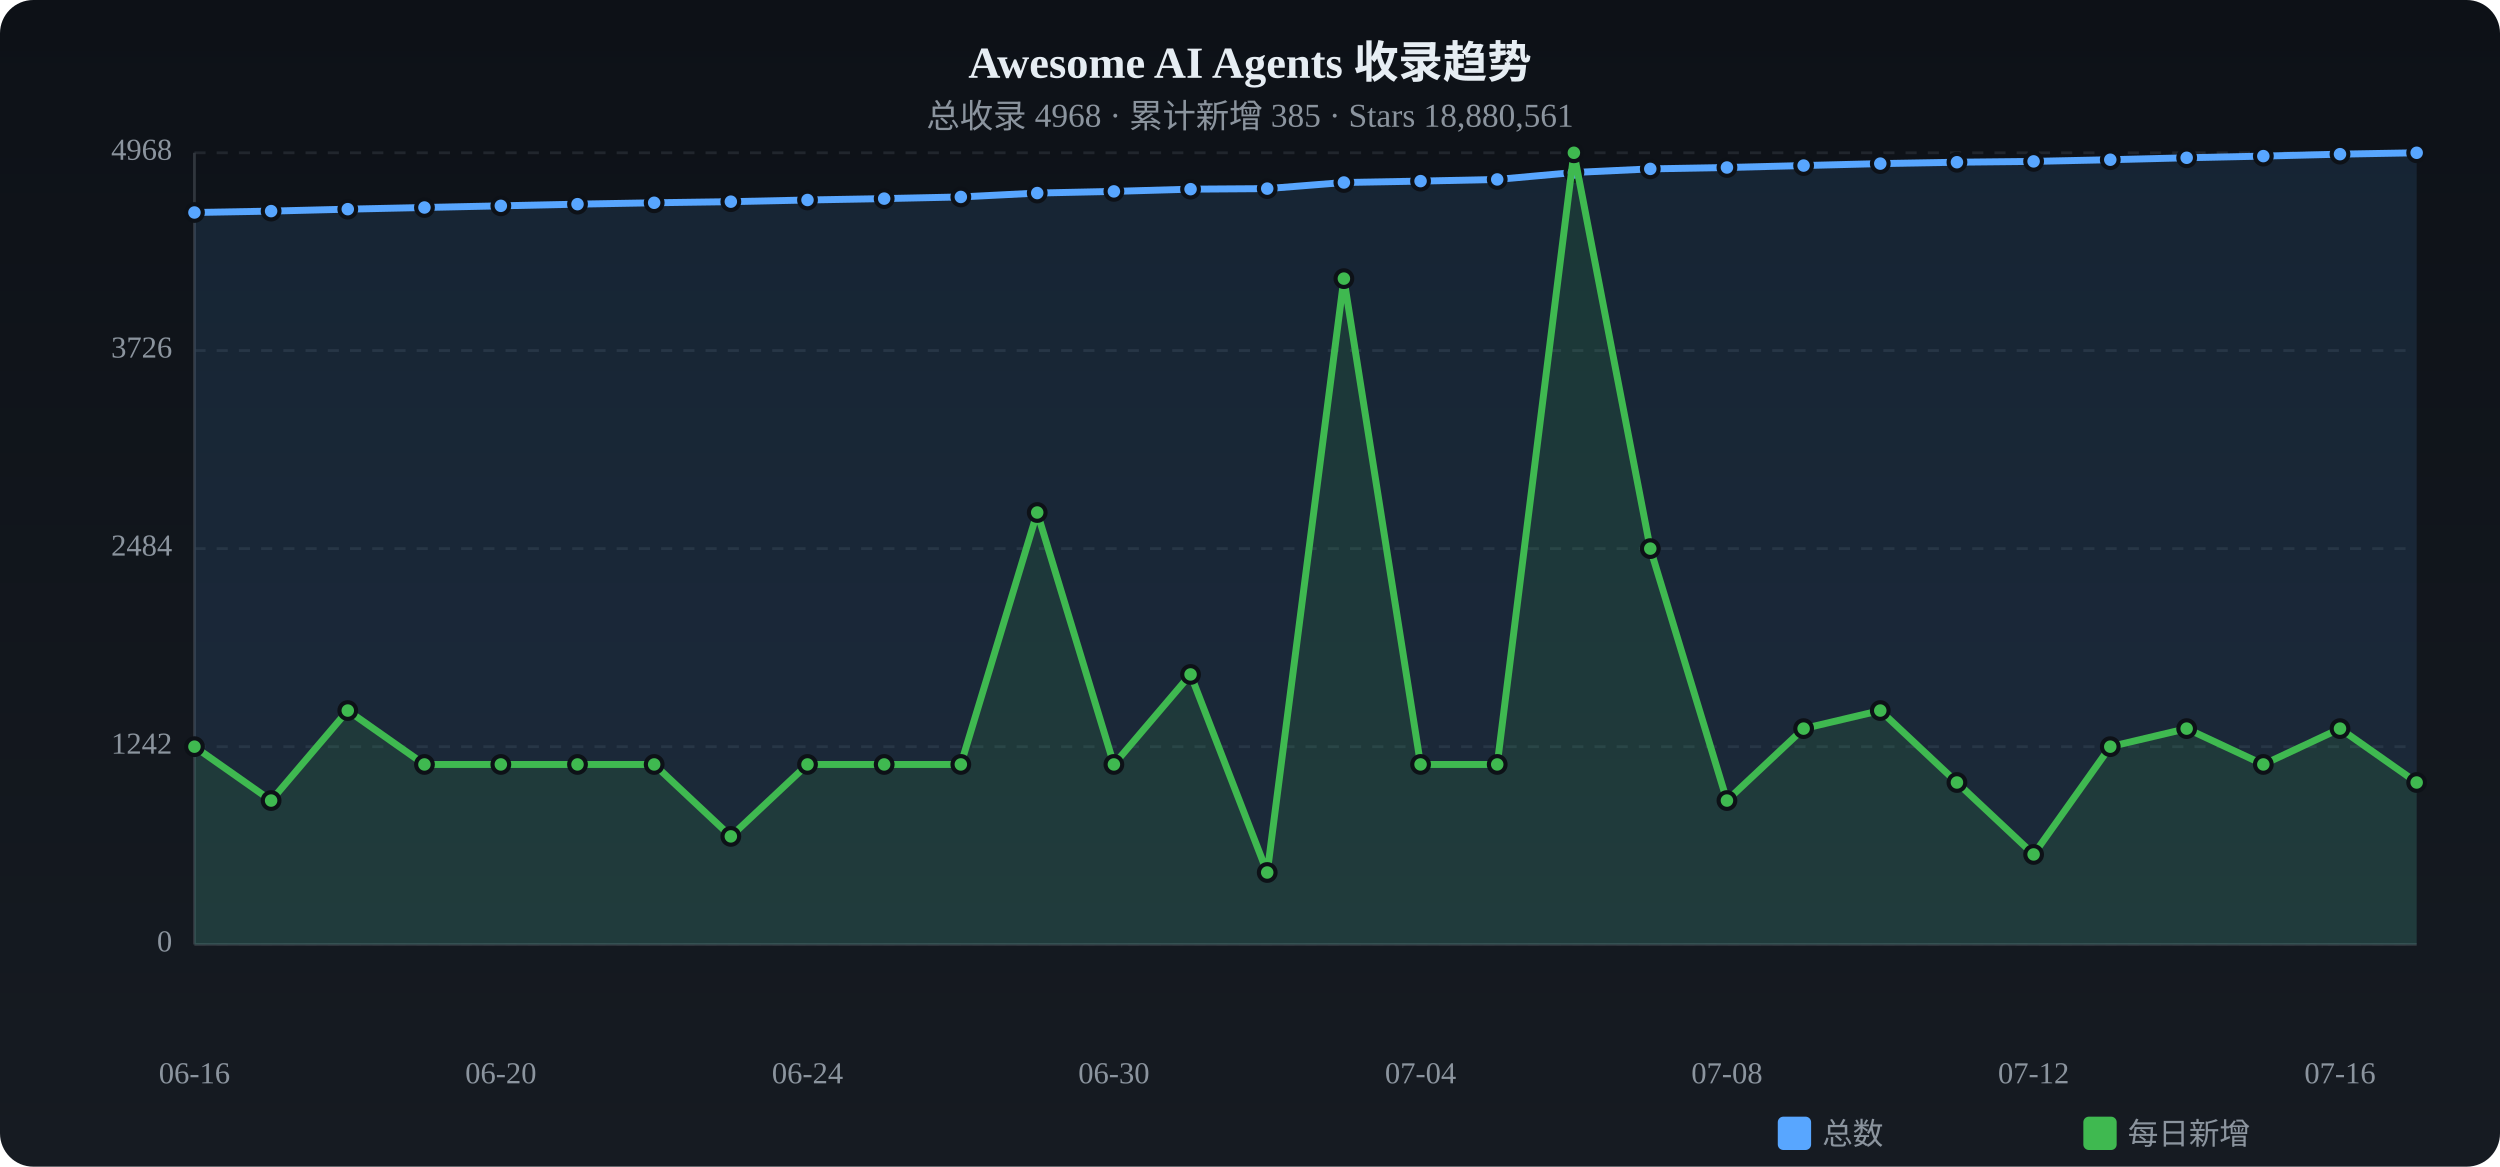
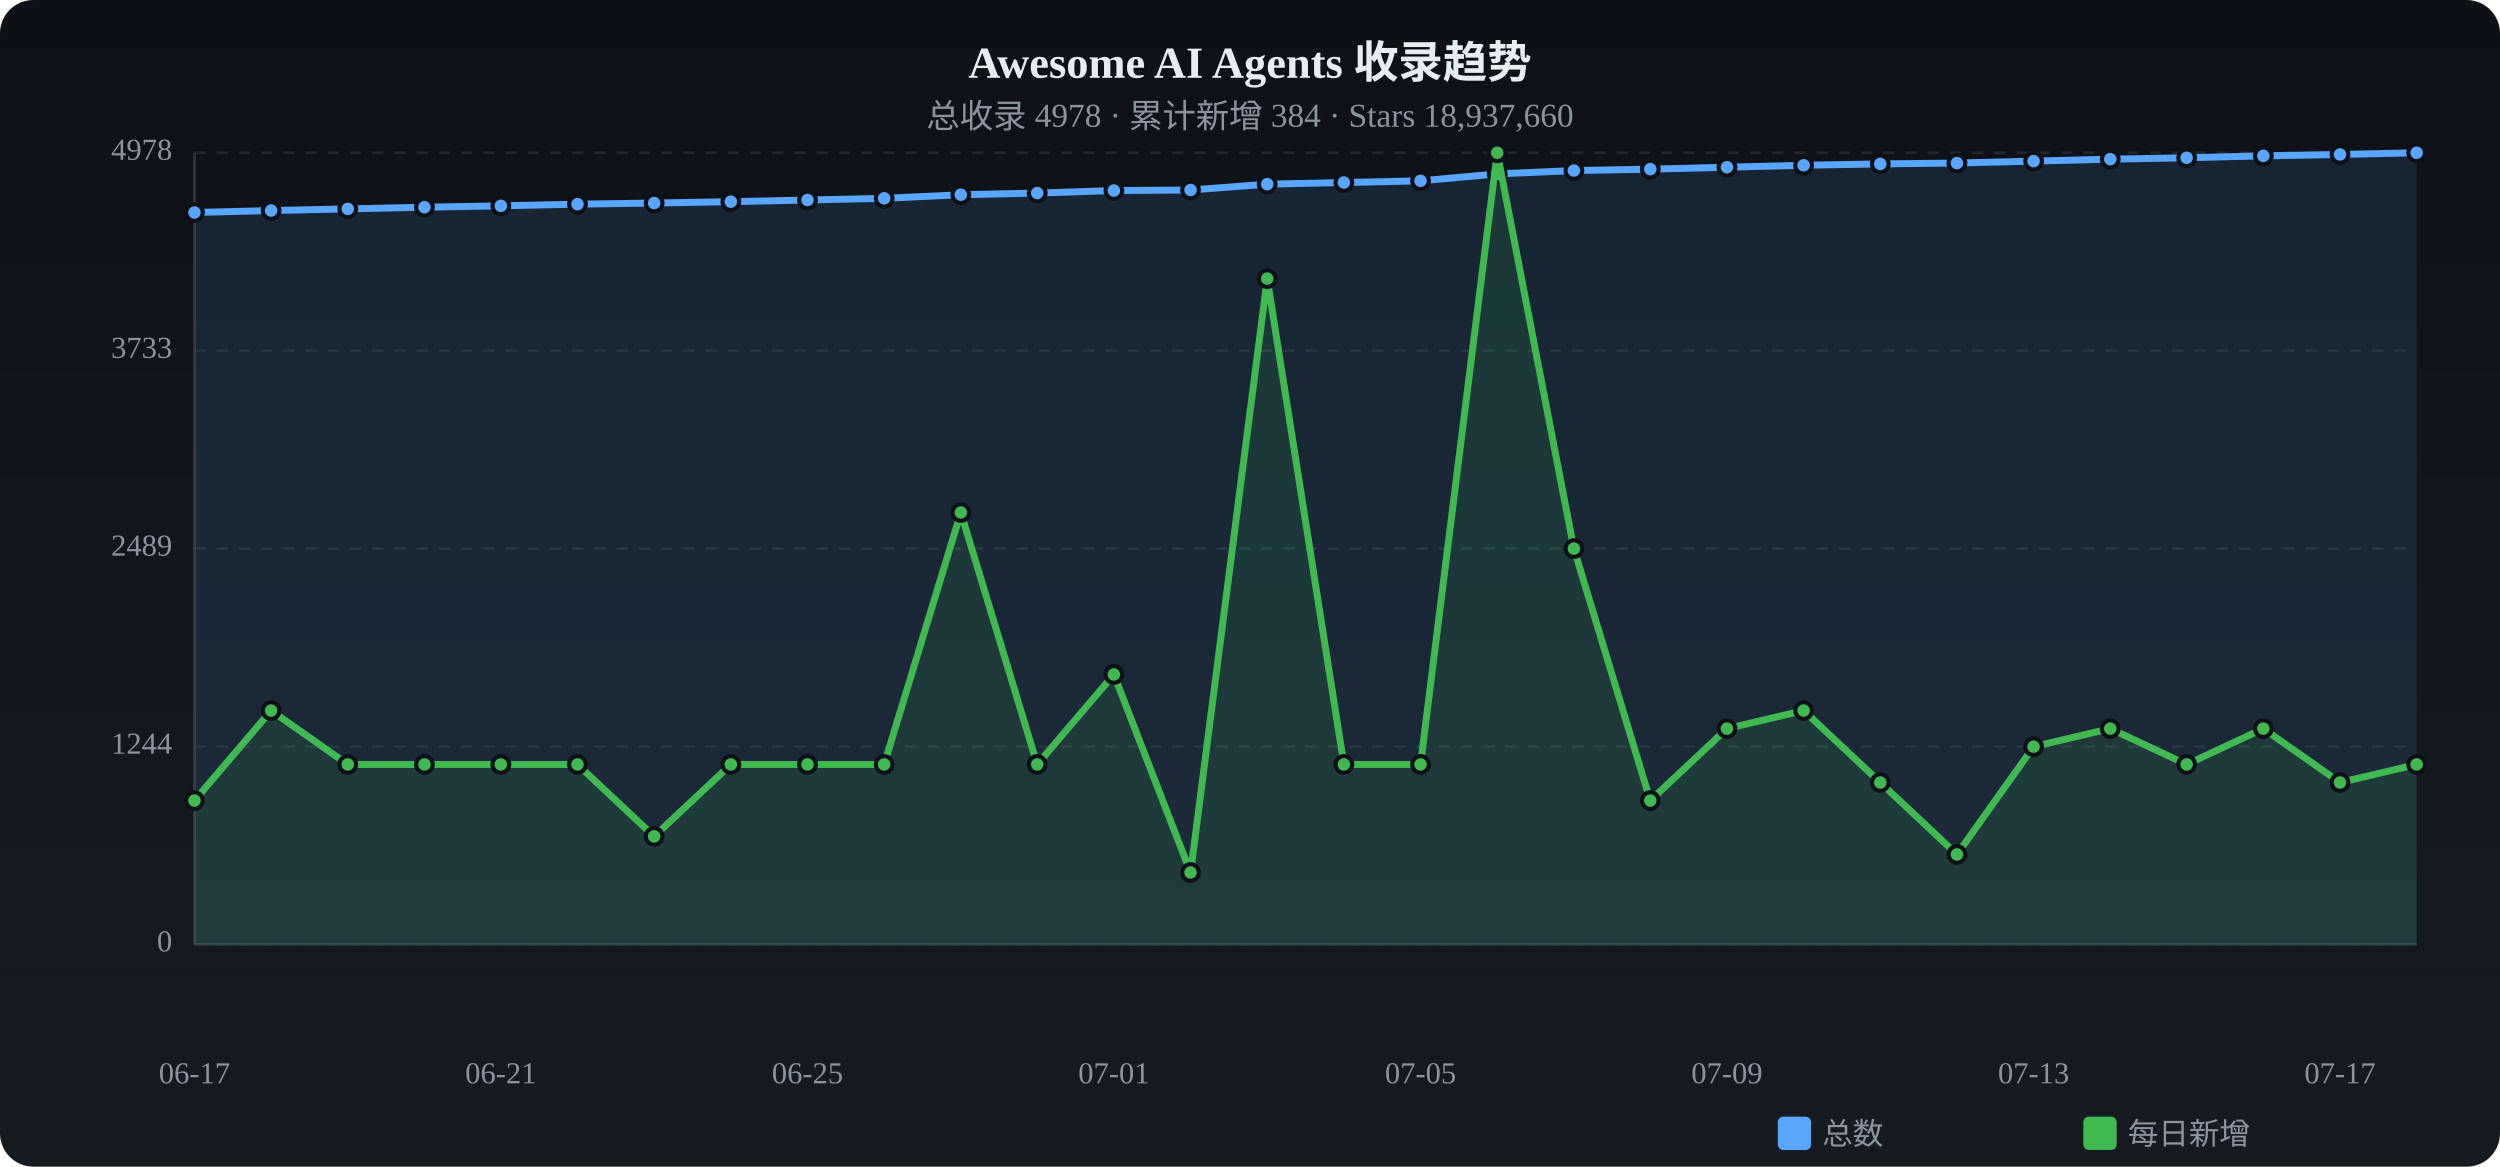
<svg xmlns="http://www.w3.org/2000/svg" viewBox="0 0 900 420" width="900" height="420">
  <defs>
    <linearGradient id="tbg" x1="0%" y1="0%" x2="0%" y2="100%">
      <stop offset="0%" stop-color="#0d1117" />
      <stop offset="100%" stop-color="#161b22" />
    </linearGradient>
  </defs>
  <rect width="900" height="420" rx="12" fill="url(#tbg)" />
  <text x="450.0" y="28" text-anchor="middle" fill="#e6edf3" font-size="16" font-weight="bold">Awesome AI Agents 收录趋势</text>
-   <text x="450.0" y="46" text-anchor="middle" fill="#8b949e" font-size="12">总收录 4968 · 累计新增 385 · Stars 18,880,561</text>
+   <text x="450.0" y="46" text-anchor="middle" fill="#8b949e" font-size="12">总收录 4978 · 累计新增 384 · Stars 18,937,660</text>
  <text x="62" y="340.0" text-anchor="end" fill="#8b949e" font-size="11" dominant-baseline="middle">0</text>
  <line x1="70" y1="340.0" x2="870" y2="340.0" stroke="#21262d" stroke-dasharray="4 4" />
-   <text x="62" y="268.8" text-anchor="end" fill="#8b949e" font-size="11" dominant-baseline="middle">1242</text>
+   <text x="62" y="268.8" text-anchor="end" fill="#8b949e" font-size="11" dominant-baseline="middle">1244</text>
  <line x1="70" y1="268.8" x2="870" y2="268.8" stroke="#21262d" stroke-dasharray="4 4" />
-   <text x="62" y="197.5" text-anchor="end" fill="#8b949e" font-size="11" dominant-baseline="middle">2484</text>
+   <text x="62" y="197.5" text-anchor="end" fill="#8b949e" font-size="11" dominant-baseline="middle">2489</text>
  <line x1="70" y1="197.5" x2="870" y2="197.5" stroke="#21262d" stroke-dasharray="4 4" />
-   <text x="62" y="126.2" text-anchor="end" fill="#8b949e" font-size="11" dominant-baseline="middle">3726</text>
-   <line x1="70" y1="126.2" x2="870" y2="126.2" stroke="#21262d" stroke-dasharray="4 4" />
-   <text x="62" y="55.0" text-anchor="end" fill="#8b949e" font-size="11" dominant-baseline="middle">4968</text>
+   <text x="62" y="126.3" text-anchor="end" fill="#8b949e" font-size="11" dominant-baseline="middle">3733</text>
+   <line x1="70" y1="126.3" x2="870" y2="126.3" stroke="#21262d" stroke-dasharray="4 4" />
+   <text x="62" y="55.0" text-anchor="end" fill="#8b949e" font-size="11" dominant-baseline="middle">4978</text>
  <line x1="70" y1="55.0" x2="870" y2="55.0" stroke="#21262d" stroke-dasharray="4 4" />
  <line x1="70" y1="55" x2="70" y2="340" stroke="#30363d" />
  <line x1="70" y1="340" x2="870" y2="340" stroke="#30363d" />
-   <path d="M70.0,76.5 L97.6,76.0 L125.2,75.3 L152.8,74.7 L180.3,74.1 L207.9,73.5 L235.5,73.0 L263.1,72.6 L290.7,72.0 L318.3,71.5 L345.9,70.9 L373.4,69.5 L401.0,68.9 L428.6,68.1 L456.2,67.9 L483.8,65.7 L511.4,65.2 L539.0,64.6 L566.6,62.1 L594.1,60.8 L621.7,60.3 L649.3,59.6 L676.9,58.9 L704.5,58.4 L732.1,58.1 L759.7,57.5 L787.2,56.8 L814.8,56.2 L842.4,55.5 L870.0,55.0 L870.0,340 L70.0,340 Z" fill="#58a6ff" opacity="0.12" />
-   <polyline points="70.0,76.5 97.6,76.0 125.2,75.3 152.8,74.7 180.3,74.1 207.9,73.5 235.5,73.0 263.1,72.6 290.7,72.0 318.3,71.5 345.9,70.9 373.4,69.5 401.0,68.9 428.6,68.1 456.2,67.9 483.8,65.7 511.4,65.2 539.0,64.6 566.6,62.1 594.1,60.8 621.7,60.3 649.3,59.6 676.9,58.9 704.5,58.4 732.1,58.1 759.7,57.5 787.2,56.8 814.8,56.2 842.4,55.5 870.0,55.0" fill="none" stroke="#58a6ff" stroke-width="2.5" stroke-linecap="round" stroke-linejoin="round" />
+   <path d="M70.0,76.5 L97.6,75.8 L125.2,75.2 L152.8,74.6 L180.3,74.1 L207.9,73.5 L235.5,73.1 L263.1,72.6 L290.7,72.0 L318.3,71.4 L345.9,70.1 L373.4,69.5 L401.0,68.6 L428.6,68.4 L456.2,66.3 L483.8,65.7 L511.4,65.1 L539.0,62.6 L566.6,61.4 L594.1,60.9 L621.7,60.2 L649.3,59.5 L676.9,59.0 L704.5,58.7 L732.1,58.0 L759.7,57.3 L787.2,56.8 L814.8,56.1 L842.4,55.6 L870.0,55.0 L870.0,340 L70.0,340 Z" fill="#58a6ff" opacity="0.12" />
+   <polyline points="70.0,76.5 97.6,75.8 125.2,75.2 152.8,74.6 180.3,74.1 207.9,73.5 235.5,73.1 263.1,72.6 290.7,72.0 318.3,71.4 345.9,70.1 373.4,69.5 401.0,68.6 428.6,68.4 456.2,66.3 483.8,65.7 511.4,65.1 539.0,62.6 566.6,61.4 594.1,60.9 621.7,60.2 649.3,59.5 676.9,59.0 704.5,58.7 732.1,58.0 759.7,57.3 787.2,56.8 814.8,56.1 842.4,55.6 870.0,55.0" fill="none" stroke="#58a6ff" stroke-width="2.5" stroke-linecap="round" stroke-linejoin="round" />
  <circle cx="70.0" cy="76.5" r="3" fill="#58a6ff" stroke="#0d1117" stroke-width="1.5" />
-   <circle cx="97.6" cy="76.0" r="3" fill="#58a6ff" stroke="#0d1117" stroke-width="1.5" />
-   <circle cx="125.2" cy="75.3" r="3" fill="#58a6ff" stroke="#0d1117" stroke-width="1.5" />
-   <circle cx="152.8" cy="74.7" r="3" fill="#58a6ff" stroke="#0d1117" stroke-width="1.5" />
+   <circle cx="97.6" cy="75.8" r="3" fill="#58a6ff" stroke="#0d1117" stroke-width="1.5" />
+   <circle cx="125.2" cy="75.2" r="3" fill="#58a6ff" stroke="#0d1117" stroke-width="1.5" />
+   <circle cx="152.8" cy="74.6" r="3" fill="#58a6ff" stroke="#0d1117" stroke-width="1.5" />
  <circle cx="180.3" cy="74.1" r="3" fill="#58a6ff" stroke="#0d1117" stroke-width="1.5" />
  <circle cx="207.9" cy="73.5" r="3" fill="#58a6ff" stroke="#0d1117" stroke-width="1.5" />
-   <circle cx="235.5" cy="73.0" r="3" fill="#58a6ff" stroke="#0d1117" stroke-width="1.5" />
+   <circle cx="235.5" cy="73.1" r="3" fill="#58a6ff" stroke="#0d1117" stroke-width="1.5" />
  <circle cx="263.1" cy="72.6" r="3" fill="#58a6ff" stroke="#0d1117" stroke-width="1.5" />
  <circle cx="290.7" cy="72.0" r="3" fill="#58a6ff" stroke="#0d1117" stroke-width="1.5" />
-   <circle cx="318.3" cy="71.5" r="3" fill="#58a6ff" stroke="#0d1117" stroke-width="1.5" />
-   <circle cx="345.9" cy="70.9" r="3" fill="#58a6ff" stroke="#0d1117" stroke-width="1.5" />
+   <circle cx="318.3" cy="71.4" r="3" fill="#58a6ff" stroke="#0d1117" stroke-width="1.5" />
+   <circle cx="345.9" cy="70.1" r="3" fill="#58a6ff" stroke="#0d1117" stroke-width="1.5" />
  <circle cx="373.4" cy="69.5" r="3" fill="#58a6ff" stroke="#0d1117" stroke-width="1.5" />
-   <circle cx="401.0" cy="68.9" r="3" fill="#58a6ff" stroke="#0d1117" stroke-width="1.5" />
-   <circle cx="428.6" cy="68.1" r="3" fill="#58a6ff" stroke="#0d1117" stroke-width="1.5" />
-   <circle cx="456.2" cy="67.9" r="3" fill="#58a6ff" stroke="#0d1117" stroke-width="1.5" />
+   <circle cx="401.0" cy="68.6" r="3" fill="#58a6ff" stroke="#0d1117" stroke-width="1.5" />
+   <circle cx="428.6" cy="68.4" r="3" fill="#58a6ff" stroke="#0d1117" stroke-width="1.5" />
+   <circle cx="456.2" cy="66.3" r="3" fill="#58a6ff" stroke="#0d1117" stroke-width="1.5" />
  <circle cx="483.8" cy="65.7" r="3" fill="#58a6ff" stroke="#0d1117" stroke-width="1.5" />
-   <circle cx="511.4" cy="65.2" r="3" fill="#58a6ff" stroke="#0d1117" stroke-width="1.5" />
-   <circle cx="539.0" cy="64.6" r="3" fill="#58a6ff" stroke="#0d1117" stroke-width="1.5" />
-   <circle cx="566.6" cy="62.1" r="3" fill="#58a6ff" stroke="#0d1117" stroke-width="1.5" />
-   <circle cx="594.1" cy="60.8" r="3" fill="#58a6ff" stroke="#0d1117" stroke-width="1.5" />
-   <circle cx="621.7" cy="60.3" r="3" fill="#58a6ff" stroke="#0d1117" stroke-width="1.5" />
-   <circle cx="649.3" cy="59.6" r="3" fill="#58a6ff" stroke="#0d1117" stroke-width="1.5" />
-   <circle cx="676.9" cy="58.9" r="3" fill="#58a6ff" stroke="#0d1117" stroke-width="1.5" />
-   <circle cx="704.5" cy="58.4" r="3" fill="#58a6ff" stroke="#0d1117" stroke-width="1.5" />
-   <circle cx="732.1" cy="58.1" r="3" fill="#58a6ff" stroke="#0d1117" stroke-width="1.5" />
-   <circle cx="759.7" cy="57.5" r="3" fill="#58a6ff" stroke="#0d1117" stroke-width="1.5" />
+   <circle cx="511.4" cy="65.1" r="3" fill="#58a6ff" stroke="#0d1117" stroke-width="1.5" />
+   <circle cx="539.0" cy="62.6" r="3" fill="#58a6ff" stroke="#0d1117" stroke-width="1.5" />
+   <circle cx="566.6" cy="61.4" r="3" fill="#58a6ff" stroke="#0d1117" stroke-width="1.5" />
+   <circle cx="594.1" cy="60.9" r="3" fill="#58a6ff" stroke="#0d1117" stroke-width="1.5" />
+   <circle cx="621.7" cy="60.2" r="3" fill="#58a6ff" stroke="#0d1117" stroke-width="1.5" />
+   <circle cx="649.3" cy="59.5" r="3" fill="#58a6ff" stroke="#0d1117" stroke-width="1.5" />
+   <circle cx="676.9" cy="59.0" r="3" fill="#58a6ff" stroke="#0d1117" stroke-width="1.5" />
+   <circle cx="704.5" cy="58.7" r="3" fill="#58a6ff" stroke="#0d1117" stroke-width="1.5" />
+   <circle cx="732.1" cy="58.0" r="3" fill="#58a6ff" stroke="#0d1117" stroke-width="1.5" />
+   <circle cx="759.7" cy="57.3" r="3" fill="#58a6ff" stroke="#0d1117" stroke-width="1.5" />
  <circle cx="787.2" cy="56.8" r="3" fill="#58a6ff" stroke="#0d1117" stroke-width="1.5" />
-   <circle cx="814.8" cy="56.2" r="3" fill="#58a6ff" stroke="#0d1117" stroke-width="1.5" />
-   <circle cx="842.4" cy="55.5" r="3" fill="#58a6ff" stroke="#0d1117" stroke-width="1.5" />
+   <circle cx="814.8" cy="56.1" r="3" fill="#58a6ff" stroke="#0d1117" stroke-width="1.5" />
+   <circle cx="842.4" cy="55.6" r="3" fill="#58a6ff" stroke="#0d1117" stroke-width="1.5" />
  <circle cx="870.0" cy="55.0" r="3" fill="#58a6ff" stroke="#0d1117" stroke-width="1.5" />
-   <path d="M70.0,268.8 L97.6,288.2 L125.2,255.8 L152.8,275.2 L180.3,275.2 L207.9,275.2 L235.5,275.2 L263.1,301.1 L290.7,275.2 L318.3,275.2 L345.9,275.2 L373.4,184.5 L401.0,275.2 L428.6,242.8 L456.2,314.1 L483.8,100.3 L511.4,275.2 L539.0,275.2 L566.6,55.0 L594.1,197.5 L621.7,288.2 L649.3,262.3 L676.9,255.8 L704.5,281.7 L732.1,307.6 L759.7,268.8 L787.2,262.3 L814.8,275.2 L842.4,262.3 L870.0,281.7 L870.0,340 L70.0,340 Z" fill="#3fb950" opacity="0.12" />
-   <polyline points="70.0,268.8 97.6,288.2 125.2,255.8 152.8,275.2 180.3,275.2 207.9,275.2 235.5,275.2 263.1,301.1 290.7,275.2 318.3,275.2 345.9,275.2 373.4,184.5 401.0,275.2 428.6,242.8 456.2,314.1 483.8,100.3 511.4,275.2 539.0,275.2 566.6,55.0 594.1,197.5 621.7,288.2 649.3,262.3 676.9,255.8 704.5,281.7 732.1,307.6 759.7,268.8 787.2,262.3 814.8,275.2 842.4,262.3 870.0,281.7" fill="none" stroke="#3fb950" stroke-width="2.5" stroke-linecap="round" stroke-linejoin="round" />
-   <circle cx="70.0" cy="268.8" r="3" fill="#3fb950" stroke="#0d1117" stroke-width="1.5" />
-   <circle cx="97.6" cy="288.2" r="3" fill="#3fb950" stroke="#0d1117" stroke-width="1.5" />
-   <circle cx="125.2" cy="255.8" r="3" fill="#3fb950" stroke="#0d1117" stroke-width="1.5" />
+   <path d="M70.0,288.2 L97.6,255.8 L125.2,275.2 L152.8,275.2 L180.3,275.2 L207.9,275.2 L235.5,301.1 L263.1,275.2 L290.7,275.2 L318.3,275.2 L345.9,184.5 L373.4,275.2 L401.0,242.8 L428.6,314.1 L456.2,100.3 L483.8,275.2 L511.4,275.2 L539.0,55.0 L566.6,197.5 L594.1,288.2 L621.7,262.3 L649.3,255.8 L676.9,281.7 L704.5,307.6 L732.1,268.8 L759.7,262.3 L787.2,275.2 L814.8,262.3 L842.4,281.7 L870.0,275.2 L870.0,340 L70.0,340 Z" fill="#3fb950" opacity="0.12" />
+   <polyline points="70.0,288.2 97.6,255.8 125.2,275.2 152.8,275.2 180.3,275.2 207.9,275.2 235.5,301.1 263.1,275.2 290.7,275.2 318.3,275.2 345.9,184.5 373.4,275.2 401.0,242.8 428.6,314.1 456.2,100.3 483.8,275.2 511.4,275.2 539.0,55.0 566.6,197.5 594.1,288.2 621.7,262.3 649.3,255.8 676.9,281.7 704.5,307.6 732.1,268.8 759.7,262.3 787.2,275.2 814.8,262.3 842.4,281.7 870.0,275.2" fill="none" stroke="#3fb950" stroke-width="2.5" stroke-linecap="round" stroke-linejoin="round" />
+   <circle cx="70.0" cy="288.2" r="3" fill="#3fb950" stroke="#0d1117" stroke-width="1.5" />
+   <circle cx="97.6" cy="255.8" r="3" fill="#3fb950" stroke="#0d1117" stroke-width="1.5" />
+   <circle cx="125.2" cy="275.2" r="3" fill="#3fb950" stroke="#0d1117" stroke-width="1.5" />
  <circle cx="152.8" cy="275.2" r="3" fill="#3fb950" stroke="#0d1117" stroke-width="1.5" />
  <circle cx="180.3" cy="275.2" r="3" fill="#3fb950" stroke="#0d1117" stroke-width="1.5" />
  <circle cx="207.9" cy="275.2" r="3" fill="#3fb950" stroke="#0d1117" stroke-width="1.5" />
-   <circle cx="235.5" cy="275.2" r="3" fill="#3fb950" stroke="#0d1117" stroke-width="1.5" />
-   <circle cx="263.1" cy="301.1" r="3" fill="#3fb950" stroke="#0d1117" stroke-width="1.5" />
+   <circle cx="235.5" cy="301.1" r="3" fill="#3fb950" stroke="#0d1117" stroke-width="1.5" />
+   <circle cx="263.1" cy="275.2" r="3" fill="#3fb950" stroke="#0d1117" stroke-width="1.5" />
  <circle cx="290.7" cy="275.2" r="3" fill="#3fb950" stroke="#0d1117" stroke-width="1.5" />
  <circle cx="318.3" cy="275.2" r="3" fill="#3fb950" stroke="#0d1117" stroke-width="1.5" />
-   <circle cx="345.9" cy="275.2" r="3" fill="#3fb950" stroke="#0d1117" stroke-width="1.5" />
-   <circle cx="373.4" cy="184.5" r="3" fill="#3fb950" stroke="#0d1117" stroke-width="1.5" />
-   <circle cx="401.0" cy="275.2" r="3" fill="#3fb950" stroke="#0d1117" stroke-width="1.5" />
-   <circle cx="428.6" cy="242.8" r="3" fill="#3fb950" stroke="#0d1117" stroke-width="1.5" />
-   <circle cx="456.2" cy="314.1" r="3" fill="#3fb950" stroke="#0d1117" stroke-width="1.5" />
-   <circle cx="483.8" cy="100.3" r="3" fill="#3fb950" stroke="#0d1117" stroke-width="1.5" />
+   <circle cx="345.9" cy="184.5" r="3" fill="#3fb950" stroke="#0d1117" stroke-width="1.5" />
+   <circle cx="373.4" cy="275.2" r="3" fill="#3fb950" stroke="#0d1117" stroke-width="1.5" />
+   <circle cx="401.0" cy="242.8" r="3" fill="#3fb950" stroke="#0d1117" stroke-width="1.5" />
+   <circle cx="428.6" cy="314.1" r="3" fill="#3fb950" stroke="#0d1117" stroke-width="1.5" />
+   <circle cx="456.2" cy="100.3" r="3" fill="#3fb950" stroke="#0d1117" stroke-width="1.5" />
+   <circle cx="483.8" cy="275.2" r="3" fill="#3fb950" stroke="#0d1117" stroke-width="1.5" />
  <circle cx="511.4" cy="275.2" r="3" fill="#3fb950" stroke="#0d1117" stroke-width="1.5" />
-   <circle cx="539.0" cy="275.2" r="3" fill="#3fb950" stroke="#0d1117" stroke-width="1.5" />
-   <circle cx="566.6" cy="55.0" r="3" fill="#3fb950" stroke="#0d1117" stroke-width="1.5" />
-   <circle cx="594.1" cy="197.5" r="3" fill="#3fb950" stroke="#0d1117" stroke-width="1.5" />
-   <circle cx="621.7" cy="288.2" r="3" fill="#3fb950" stroke="#0d1117" stroke-width="1.5" />
-   <circle cx="649.3" cy="262.3" r="3" fill="#3fb950" stroke="#0d1117" stroke-width="1.5" />
-   <circle cx="676.9" cy="255.8" r="3" fill="#3fb950" stroke="#0d1117" stroke-width="1.5" />
-   <circle cx="704.5" cy="281.7" r="3" fill="#3fb950" stroke="#0d1117" stroke-width="1.5" />
-   <circle cx="732.1" cy="307.6" r="3" fill="#3fb950" stroke="#0d1117" stroke-width="1.5" />
-   <circle cx="759.7" cy="268.8" r="3" fill="#3fb950" stroke="#0d1117" stroke-width="1.5" />
-   <circle cx="787.2" cy="262.3" r="3" fill="#3fb950" stroke="#0d1117" stroke-width="1.5" />
-   <circle cx="814.8" cy="275.2" r="3" fill="#3fb950" stroke="#0d1117" stroke-width="1.5" />
-   <circle cx="842.4" cy="262.3" r="3" fill="#3fb950" stroke="#0d1117" stroke-width="1.5" />
-   <circle cx="870.0" cy="281.7" r="3" fill="#3fb950" stroke="#0d1117" stroke-width="1.5" />
-   <text x="70.0" y="390" text-anchor="middle" fill="#8b949e" font-size="11">06-16</text>
-   <text x="180.3" y="390" text-anchor="middle" fill="#8b949e" font-size="11">06-20</text>
-   <text x="290.7" y="390" text-anchor="middle" fill="#8b949e" font-size="11">06-24</text>
-   <text x="401.0" y="390" text-anchor="middle" fill="#8b949e" font-size="11">06-30</text>
-   <text x="511.4" y="390" text-anchor="middle" fill="#8b949e" font-size="11">07-04</text>
-   <text x="621.7" y="390" text-anchor="middle" fill="#8b949e" font-size="11">07-08</text>
-   <text x="732.1" y="390" text-anchor="middle" fill="#8b949e" font-size="11">07-12</text>
-   <text x="842.4" y="390" text-anchor="middle" fill="#8b949e" font-size="11">07-16</text>
+   <circle cx="539.0" cy="55.0" r="3" fill="#3fb950" stroke="#0d1117" stroke-width="1.5" />
+   <circle cx="566.6" cy="197.5" r="3" fill="#3fb950" stroke="#0d1117" stroke-width="1.5" />
+   <circle cx="594.1" cy="288.2" r="3" fill="#3fb950" stroke="#0d1117" stroke-width="1.5" />
+   <circle cx="621.7" cy="262.3" r="3" fill="#3fb950" stroke="#0d1117" stroke-width="1.5" />
+   <circle cx="649.3" cy="255.8" r="3" fill="#3fb950" stroke="#0d1117" stroke-width="1.5" />
+   <circle cx="676.9" cy="281.7" r="3" fill="#3fb950" stroke="#0d1117" stroke-width="1.5" />
+   <circle cx="704.5" cy="307.6" r="3" fill="#3fb950" stroke="#0d1117" stroke-width="1.5" />
+   <circle cx="732.1" cy="268.8" r="3" fill="#3fb950" stroke="#0d1117" stroke-width="1.5" />
+   <circle cx="759.7" cy="262.3" r="3" fill="#3fb950" stroke="#0d1117" stroke-width="1.5" />
+   <circle cx="787.2" cy="275.2" r="3" fill="#3fb950" stroke="#0d1117" stroke-width="1.5" />
+   <circle cx="814.8" cy="262.3" r="3" fill="#3fb950" stroke="#0d1117" stroke-width="1.5" />
+   <circle cx="842.4" cy="281.7" r="3" fill="#3fb950" stroke="#0d1117" stroke-width="1.5" />
+   <circle cx="870.0" cy="275.2" r="3" fill="#3fb950" stroke="#0d1117" stroke-width="1.5" />
+   <text x="70.0" y="390" text-anchor="middle" fill="#8b949e" font-size="11">06-17</text>
+   <text x="180.3" y="390" text-anchor="middle" fill="#8b949e" font-size="11">06-21</text>
+   <text x="290.7" y="390" text-anchor="middle" fill="#8b949e" font-size="11">06-25</text>
+   <text x="401.0" y="390" text-anchor="middle" fill="#8b949e" font-size="11">07-01</text>
+   <text x="511.4" y="390" text-anchor="middle" fill="#8b949e" font-size="11">07-05</text>
+   <text x="621.7" y="390" text-anchor="middle" fill="#8b949e" font-size="11">07-09</text>
+   <text x="732.1" y="390" text-anchor="middle" fill="#8b949e" font-size="11">07-13</text>
+   <text x="842.4" y="390" text-anchor="middle" fill="#8b949e" font-size="11">07-17</text>
  <rect x="640" y="402" width="12" height="12" rx="2" fill="#58a6ff" />
  <text x="656" y="412" fill="#8b949e" font-size="11">总数</text>
  <rect x="750" y="402" width="12" height="12" rx="2" fill="#3fb950" />
  <text x="766" y="412" fill="#8b949e" font-size="11">每日新增</text>
</svg>
